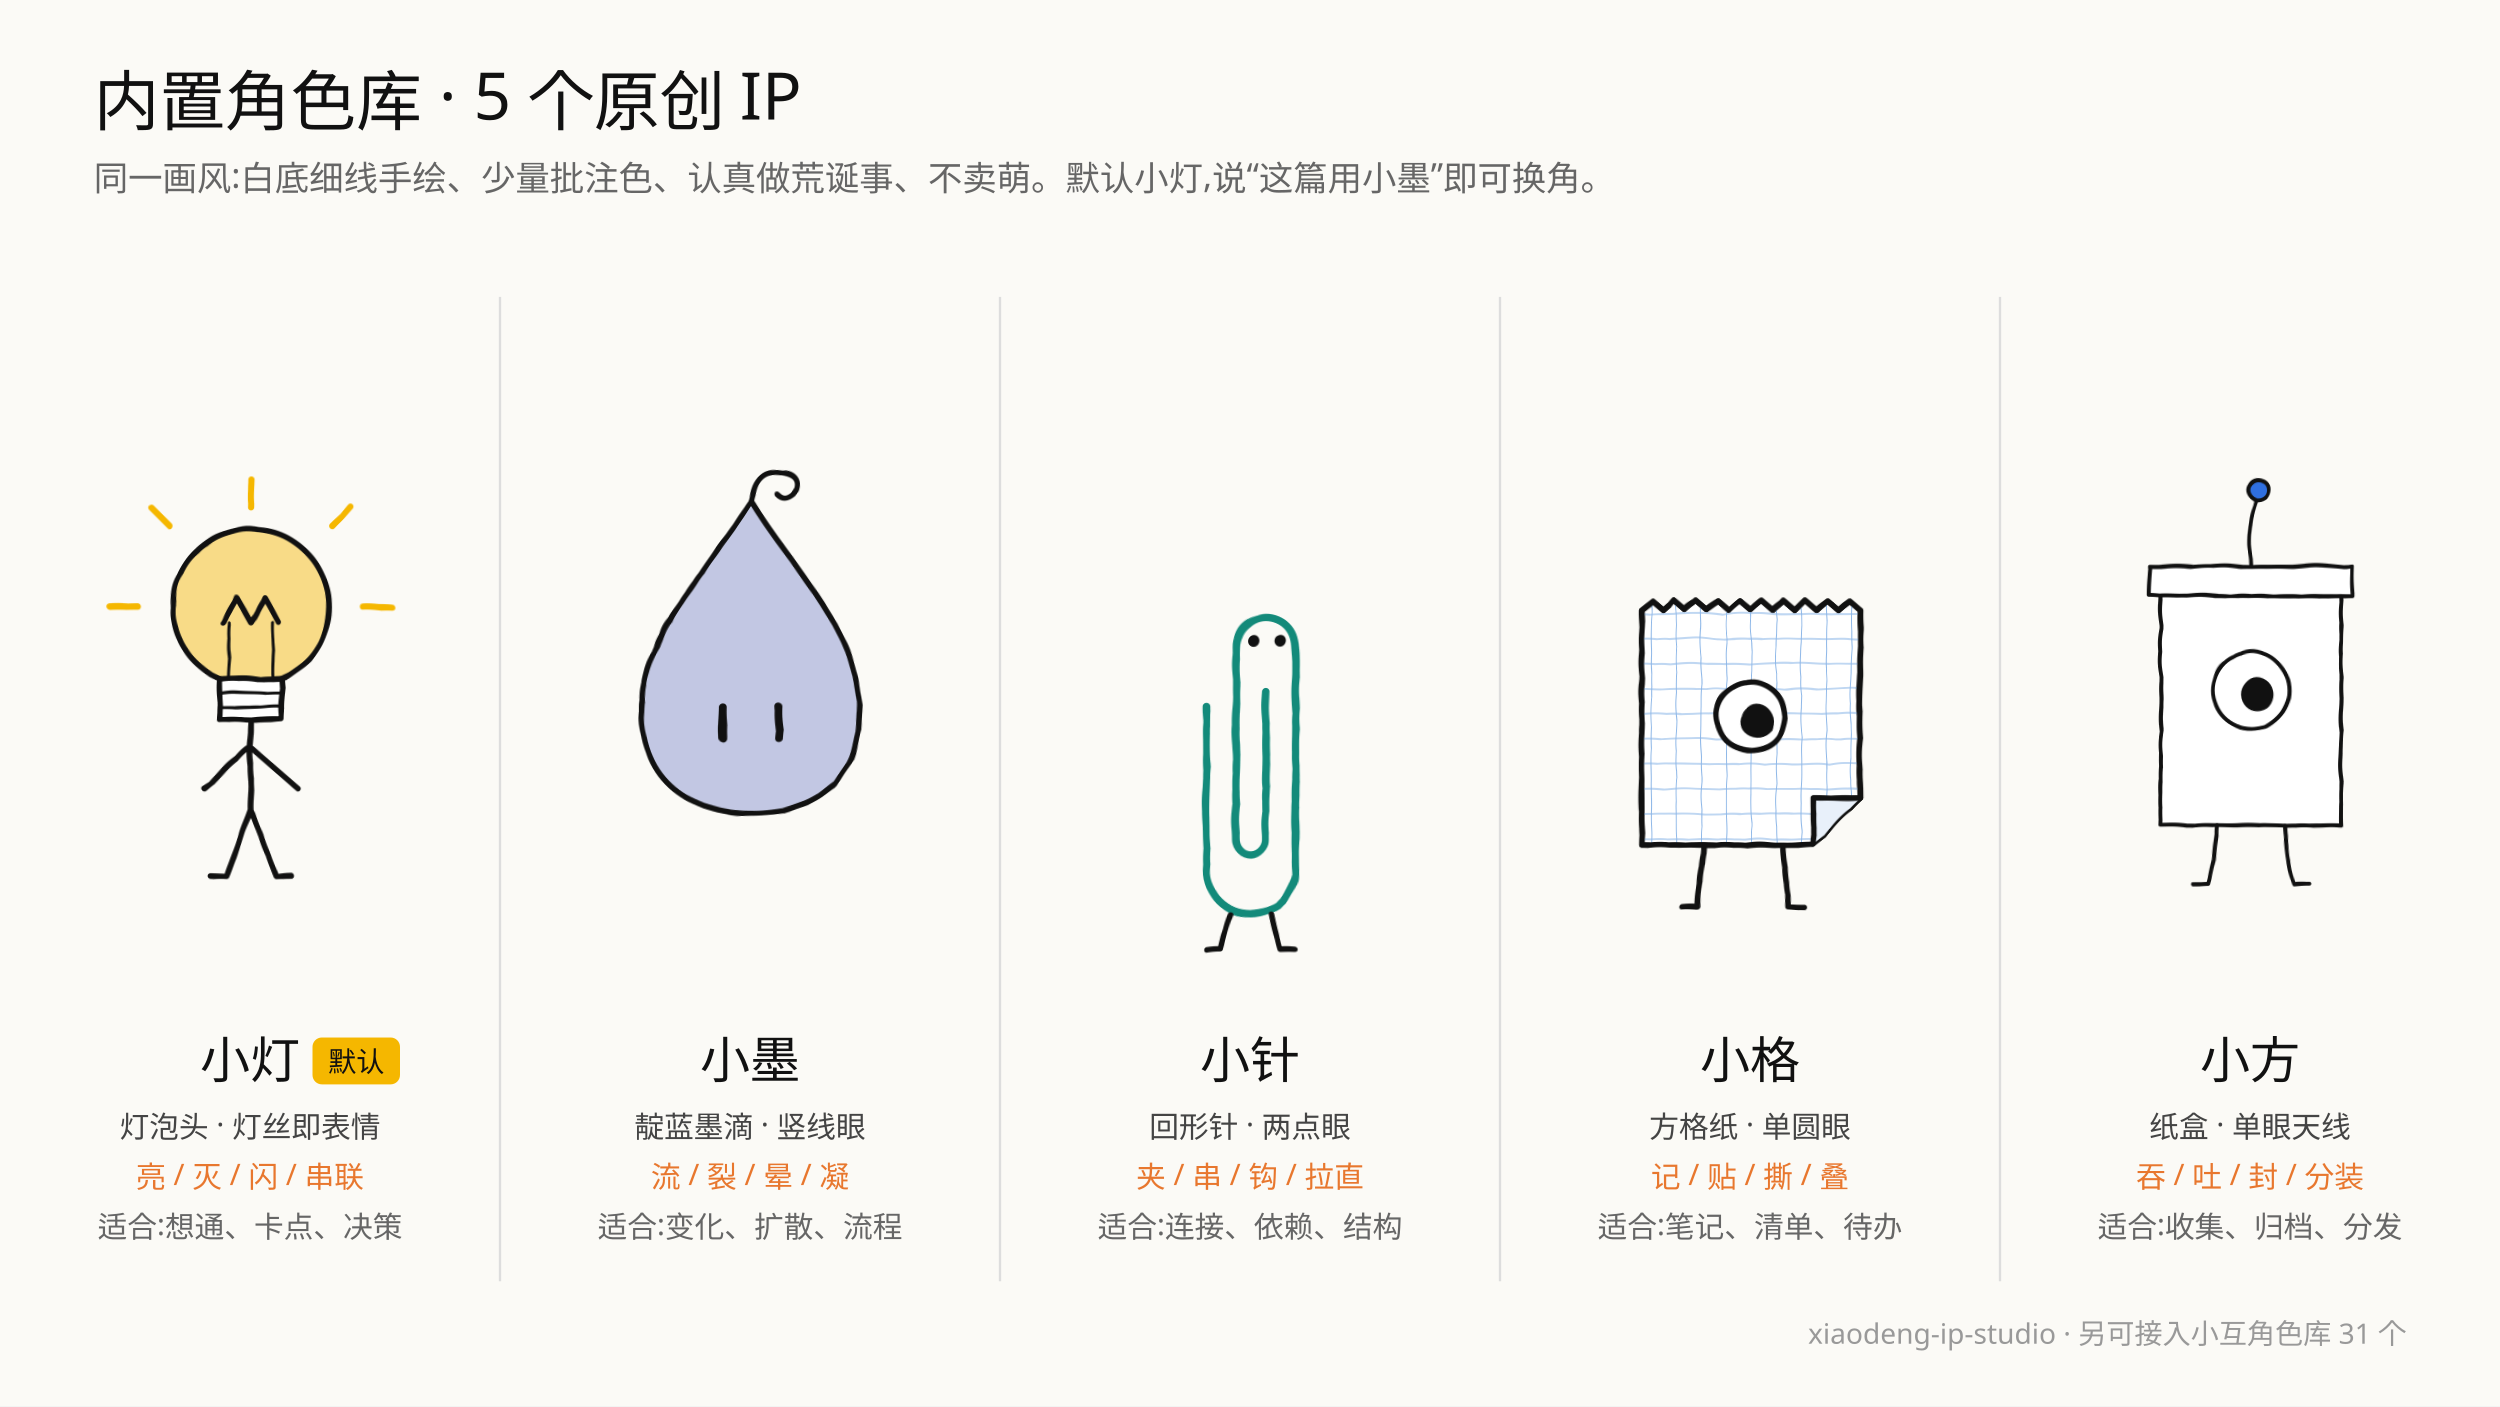
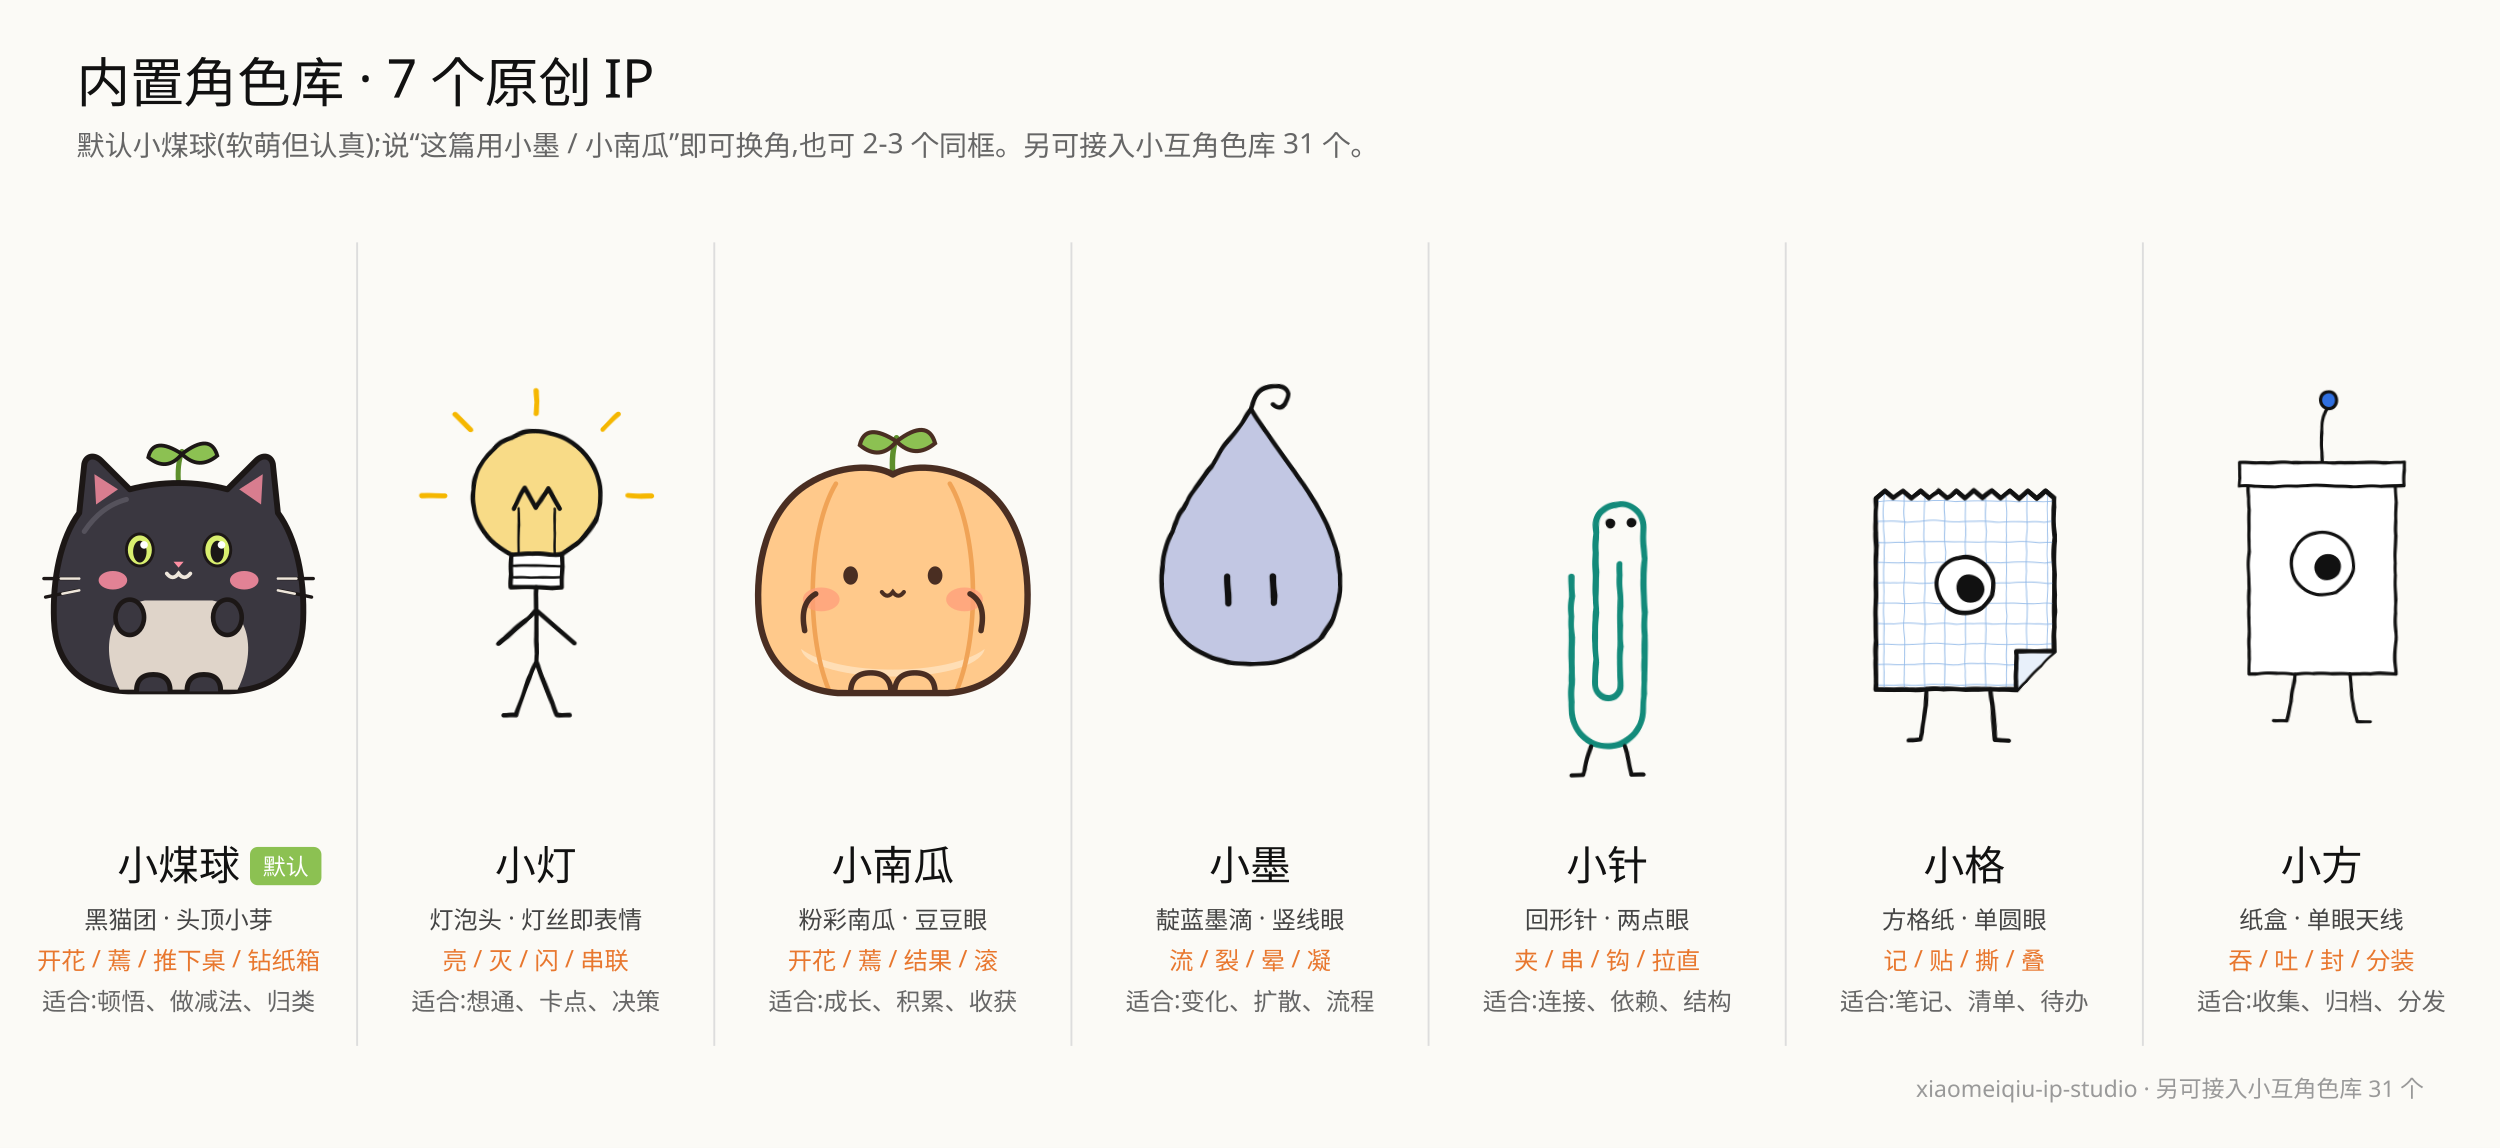
- <svg xmlns="http://www.w3.org/2000/svg" width="1600" height="900" viewBox="0 0 1600 900" font-family="WenQuanYi Zen Hei, sans-serif">
+ <svg xmlns="http://www.w3.org/2000/svg" width="1960" height="900" viewBox="0 0 1960 900" font-family="WenQuanYi Zen Hei, sans-serif">
  <defs>
    <filter id="r">
      <feTurbulence baseFrequency="0.03" numOctaves="2" seed="5" />
      <feDisplacementMap in="SourceGraphic" scale="2.2" />
    </filter>
    <pattern id="grid" width="16" height="16" patternUnits="userSpaceOnUse">
      <path d="M16 0 H0 V16" stroke="#8fb8e8" stroke-width="1.3" fill="none" />
    </pattern>
  </defs>
-   <rect width="1600" height="900" fill="#fbfaf6" />
-   <text x="60" y="80" font-size="42" fill="#111">内置角色库 · 5 个原创 IP</text>
-   <text x="60" y="122" font-size="22" fill="#666">同一画风:白底细线手绘、少量批注色、认真做荒诞事、不卖萌。默认小灯,说“这篇用小墨”即可换角。</text>
+   <rect width="1960" height="900" fill="#fbfaf6" />
+   <text x="60" y="80" font-size="42" fill="#111">内置角色库 · 7 个原创 IP</text>
+   <text x="60" y="122" font-size="22" fill="#666">默认小煤球(软萌但认真);说“这篇用小墨 / 小南瓜”即可换角,也可 2-3 个同框。另可接入小互角色库 31 个。</text>
+   <g transform="translate(140,480)">
+     <g transform="scale(0.66)">
+       <g transform="scale(1)">
+         <path d="M0 -153 q-2 -22 4 -38" stroke="#5d8f2c" stroke-width="6" fill="none" stroke-linecap="round" />
+         <path d="M4 -188 q-34 -22 -40 4 q22 18 40 -4 z" fill="#8cc152" stroke="#1c1716" stroke-width="4.5" />
+         <path d="M4 -188 q34 -26 42 2 q-22 18 -42 -2 z" fill="#8cc152" stroke="#1c1716" stroke-width="4.5" />
+         <path d="M-118 -118 L-112 -176 C-110 -186 -100 -188 -92 -180 L-58 -146 C-20 -156 20 -156 58 -146 L92 -180 C100 -188 110 -186 112 -176 L118 -118 C140 -88 150 -40 148 10 C146 60 118 92 60 94 L-60 94 C-118 92 -146 60 -148 10 C-150 -40 -140 -88 -118 -118 Z" fill="#3a3740" stroke="#1c1716" stroke-width="7" stroke-linejoin="round" />
+         <path d="M-100 -164 L-98 -128 L-72 -146 Z M100 -164 L98 -128 L72 -146 Z" fill="#ff8fa3" opacity="0.8" />
+         <path d="M-70 92 C-96 40 -80 -6 -40 -14 L40 -14 C80 -6 96 40 70 92 Z" fill="#f1e6d8" opacity="0.9" />
+         <path d="M-112 -96 q20 -30 50 -38" stroke="#55525c" stroke-width="6" fill="none" stroke-linecap="round" />
+         <path d="M-120 -40 h-40 M-120 -26 l-38 8 M120 -40 h40 M120 -26 l38 8" stroke="#1c1716" stroke-width="4" stroke-linecap="round" />
+         <path d="M-118 -40 h-22 M-118 -26 l-20 4 M118 -40 h22 M118 -26 l20 4" stroke="#efe7dc" stroke-width="3" stroke-linecap="round" />
+         <ellipse cx="-78" cy="-38" rx="17" ry="11" fill="#ff8fa3" opacity="0.85" />
+         <ellipse cx="78" cy="-38" rx="17" ry="11" fill="#ff8fa3" opacity="0.85" />
+         <ellipse cx="-46" cy="-74" rx="16" ry="19" fill="#d9ef6f" stroke="#1c1716" stroke-width="3.5" />
+         <ellipse cx="-46" cy="-72" rx="8" ry="13" fill="#1c1716" />
+         <circle cx="-41" cy="-80" r="4.5" fill="#fff" />
+         <ellipse cx="46" cy="-74" rx="16" ry="19" fill="#d9ef6f" stroke="#1c1716" stroke-width="3.5" />
+         <ellipse cx="46" cy="-72" rx="8" ry="13" fill="#1c1716" />
+         <circle cx="51" cy="-80" r="4.5" fill="#fff" />
+         <path d="M-14 -46 q7 9 14 0 q7 9 14 0" stroke="#efe7dc" stroke-width="4.5" fill="none" stroke-linecap="round" />
+         <path d="M-6 -60 h12 l-6 7 z" fill="#ff8fa3" />
+         <ellipse cx="-58" cy="6" rx="17" ry="21" fill="#3a3740" stroke="#1c1716" stroke-width="5.5" />
+         <ellipse cx="58" cy="6" rx="17" ry="21" fill="#3a3740" stroke="#1c1716" stroke-width="5.5" />
+         <path d="M-50 94 q0 -20 20 -20 q20 0 20 20 M10 94 q0 -20 20 -20 q20 0 20 20" stroke="#1c1716" stroke-width="6" fill="#3a3740" stroke-linecap="round" />
+       </g>
+     </g>
+   </g>
+   <text x="140" y="690" font-size="32" fill="#111" text-anchor="middle">小煤球</text>
+   <rect x="196" y="664" width="56" height="30" rx="6" fill="#8cc152" />
+   <text x="224" y="686" font-size="18" fill="#fff" text-anchor="middle">默认</text>
+   <text x="140" y="728" font-size="19" fill="#444" text-anchor="middle">黑猫团 · 头顶小芽</text>
+   <text x="140" y="760" font-size="19" fill="#e8772e" text-anchor="middle">开花 / 蔫 / 推下桌 / 钻纸箱</text>
+   <text x="140" y="792" font-size="19" fill="#666" text-anchor="middle">适合:顿悟、做减法、归类</text>
  <g stroke="#111" stroke-width="3.5" fill="none" stroke-linecap="round" stroke-linejoin="round" filter="url(#r)">
-     <g transform="translate(160,480)">
+     <g transform="translate(420,480)">
      <g transform="translate(0,-20)">
        <g transform="scale(1)">
          <circle cx="0" cy="-72" r="50" fill="#f5b700" fill-opacity="0.45" />
          <path d="M-14 -62 v38 M14 -62 v38" stroke-width="2" />
          <path d="M-18 -62 l9 -16 l9 16 l9 -16 l9 16" stroke-width="3.5" />
          <rect x="-20" y="-26" width="40" height="26" fill="#fff" />
          <path d="M-20 -17 h40 M-20 -8 h40" stroke-width="2" />
          <path d="M0 0 v58 M0 58 l-16 42 h-10 M0 58 l16 42 h10 M0 18 l-30 26 M0 18 l30 26" />
          <path d="M-72 -72 h-18 M72 -72 h18 M-52 -124 l-12 -12 M52 -124 l12 -12 M0 -136 v-18" stroke="#f5b700" stroke-width="4" />
        </g>
      </g>
    </g>
-     <g transform="translate(480,480)">
+   </g>
+   <text x="420" y="690" font-size="32" fill="#111" text-anchor="middle">小灯</text>
+   <text x="420" y="728" font-size="19" fill="#444" text-anchor="middle">灯泡头 · 灯丝即表情</text>
+   <text x="420" y="760" font-size="19" fill="#e8772e" text-anchor="middle">亮 / 灭 / 闪 / 串联</text>
+   <text x="420" y="792" font-size="19" fill="#666" text-anchor="middle">适合:想通、卡点、决策</text>
+   <g transform="translate(700,480)">
+     <g transform="scale(0.72)">
+       <g transform="scale(1)">
+         <path d="M0 -150 C-20 -162 -60 -160 -92 -140 C-138 -112 -150 -50 -146 0 C-142 52 -110 84 -60 88 L60 88 C110 84 142 52 146 0 C150 -50 138 -112 92 -140 C60 -160 20 -162 0 -150 Z" fill="#ffc98b" />
+         <path d="M-100 40 C-60 70 60 70 100 40 C90 80 -90 80 -100 40Z" fill="#fff3e0" opacity="0.5" />
+         <path d="M-62 -140 C-92 -90 -96 20 -70 84 M62 -140 C92 -90 96 20 70 84" stroke="#f0a356" stroke-width="5" fill="none" stroke-linecap="round" />
+         <path d="M0 -150 q-2 -24 4 -40" stroke="#5d8f2c" stroke-width="6" fill="none" stroke-linecap="round" />
+         <path d="M4 -186 q-34 -22 -40 4 q22 18 40 -4 z" fill="#8cc152" stroke="#4a2e22" stroke-width="4.5" />
+         <path d="M4 -186 q34 -26 42 2 q-22 18 -42 -2 z" fill="#8cc152" stroke="#4a2e22" stroke-width="4.5" />
+         <path d="M0 -150 C-20 -162 -60 -160 -92 -140 C-138 -112 -150 -50 -146 0 C-142 52 -110 84 -60 88 L60 88 C110 84 142 52 146 0 C150 -50 138 -112 92 -140 C60 -160 20 -162 0 -150 Z" fill="none" stroke="#4a2e22" stroke-width="7" stroke-linejoin="round" />
+         <ellipse cx="-46" cy="-40" rx="8" ry="10" fill="#4a2e22" />
+         <ellipse cx="46" cy="-40" rx="8" ry="10" fill="#4a2e22" />
+         <path d="M-12 -22 q6 8 12 0 q6 8 12 0" stroke="#4a2e22" stroke-width="4.5" fill="none" stroke-linecap="round" />
+         <ellipse cx="-78" cy="-14" rx="20" ry="13" fill="#ff9e7a" opacity="0.75" />
+         <ellipse cx="78" cy="-14" rx="20" ry="13" fill="#ff9e7a" opacity="0.75" />
+         <path d="M-96 20 q-6 -30 12 -40 M96 20 q6 -30 -12 -40" stroke="#4a2e22" stroke-width="6" fill="none" stroke-linecap="round" />
+         <path d="M-46 88 q0 -22 22 -22 q22 0 22 22 M2 88 q0 -22 22 -22 q22 0 22 22" stroke="#4a2e22" stroke-width="6" fill="none" stroke-linecap="round" />
+       </g>
+     </g>
+   </g>
+   <text x="700" y="690" font-size="32" fill="#111" text-anchor="middle">小南瓜</text>
+   <text x="700" y="728" font-size="19" fill="#444" text-anchor="middle">粉彩南瓜 · 豆豆眼</text>
+   <text x="700" y="760" font-size="19" fill="#e8772e" text-anchor="middle">开花 / 蔫 / 结果 / 滚</text>
+   <text x="700" y="792" font-size="19" fill="#666" text-anchor="middle">适合:成长、积累、收获</text>
+   <g stroke="#111" stroke-width="3.5" fill="none" stroke-linecap="round" stroke-linejoin="round" filter="url(#r)">
+     <g transform="translate(980,480)">
      <g transform="translate(0,-60)">
        <path d="M0 -100 C28 -55 70 -15 70 35 C70 80 38 100 0 100 C-38 100 -70 80 -70 35 C-70 -15 -28 -55 0 -100 Z" fill="#3f51b5" fill-opacity="0.3" />
        <path d="M0 -100 q4 -20 22 -18 q12 3 5 14 q-5 5 -10 0" />
        <path d="M-18 32 v20 M18 32 v20" stroke-width="5" />
      </g>
    </g>
-     <g transform="translate(800,480)">
+   </g>
+   <text x="980" y="690" font-size="32" fill="#111" text-anchor="middle">小墨</text>
+   <text x="980" y="728" font-size="19" fill="#444" text-anchor="middle">靛蓝墨滴 · 竖线眼</text>
+   <text x="980" y="760" font-size="19" fill="#e8772e" text-anchor="middle">流 / 裂 / 晕 / 凝</text>
+   <text x="980" y="792" font-size="19" fill="#666" text-anchor="middle">适合:变化、扩散、流程</text>
+   <g stroke="#111" stroke-width="3.5" fill="none" stroke-linecap="round" stroke-linejoin="round" filter="url(#r)">
+     <g transform="translate(1260,480)">
      <g transform="rotate(0) scale(0.95)">
        <path d="M10 -40 V60 A10 10 0 0 1 -10 60 V-70 A20 20 0 0 1 30 -70 V80 A30 30 0 0 1 -30 80 V-30" stroke="#138a7a" stroke-width="5" />
        <circle cx="2" cy="-74" r="4" fill="#111" stroke="none" />
        <circle cx="20" cy="-74" r="4" fill="#111" stroke="none" />
        <path d="M-14 110 l-6 24 h-10 M14 110 l6 24 h10" />
      </g>
    </g>
-     <g transform="translate(1120,480)">
+   </g>
+   <text x="1260" y="690" font-size="32" fill="#111" text-anchor="middle">小针</text>
+   <text x="1260" y="728" font-size="19" fill="#444" text-anchor="middle">回形针 · 两点眼</text>
+   <text x="1260" y="760" font-size="19" fill="#e8772e" text-anchor="middle">夹 / 串 / 钩 / 拉直</text>
+   <text x="1260" y="792" font-size="19" fill="#666" text-anchor="middle">适合:连接、依赖、结构</text>
+   <g stroke="#111" stroke-width="3.5" fill="none" stroke-linecap="round" stroke-linejoin="round" filter="url(#r)">
+     <g transform="translate(1540,480)">
      <g transform="translate(0,40)">
        <g transform="rotate(0) scale(1)">
          <path d="M-70 -130 l7 -6 l7 6 l7 -6 l7 6 l7 -6 l7 6 l7 -6 l7 6 l7 -6 l7 6 l7 -6 l7 6 l7 -6 l7 6 l7 -6 l7 6 l7 -6 l7 6 l7 -6 l7 6 v120 l-30 30 h-110 z" fill="#fff" />
          <path d="M-70 -130 l7 -6 l7 6 l7 -6 l7 6 l7 -6 l7 6 l7 -6 l7 6 l7 -6 l7 6 l7 -6 l7 6 l7 -6 l7 6 l7 -6 l7 6 l7 -6 l7 6 l7 -6 l7 6 v120 l-30 30 h-110 z" fill="url(#grid)" stroke="none" />
          <path d="M-70 -130 l7 -6 l7 6 l7 -6 l7 6 l7 -6 l7 6 l7 -6 l7 6 l7 -6 l7 6 l7 -6 l7 6 l7 -6 l7 6 l7 -6 l7 6 l7 -6 l7 6 l7 -6 l7 6 v120 l-30 30 h-110 z" />
          <path d="M70 -10 h-30 v30" fill="#e8f0fa" />
          <circle cx="0" cy="-62" r="22" fill="#fff" />
          <circle cx="4" cy="-59" r="9" fill="#111" />
          <path d="M-30 20 l-4 40 h-10 M20 20 l4 40 h10" />
        </g>
      </g>
    </g>
-     <g transform="translate(1440,480)">
+   </g>
+   <text x="1540" y="690" font-size="32" fill="#111" text-anchor="middle">小格</text>
+   <text x="1540" y="728" font-size="19" fill="#444" text-anchor="middle">方格纸 · 单圆眼</text>
+   <text x="1540" y="760" font-size="19" fill="#e8772e" text-anchor="middle">记 / 贴 / 撕 / 叠</text>
+   <text x="1540" y="792" font-size="19" fill="#666" text-anchor="middle">适合:笔记、清单、待办</text>
+   <g stroke="#111" stroke-width="3.5" fill="none" stroke-linecap="round" stroke-linejoin="round" filter="url(#r)">
+     <g transform="translate(1820,480)">
      <g transform="translate(0,-10) scale(0.72)">
        <path d="M0 -150 q-4 -40 6 -62" />
        <circle cx="7" cy="-218" r="9" fill="#2f6fe0" stroke="#111" />
        <rect x="-90" y="-150" width="180" height="26" fill="#fff" />
        <rect x="-80" y="-124" width="160" height="204" fill="#fff" />
        <circle cx="0" cy="-40" r="34" fill="#fff" />
        <circle cx="6" cy="-36" r="13" fill="#111" />
        <path d="M-30 80 q-2 30 -8 52 h-14" />
        <path d="M30 80 q2 30 8 52 h14" />
      </g>
    </g>
  </g>
-   <text x="160" y="690" font-size="32" fill="#111" text-anchor="middle">小灯</text>
-   <rect x="200" y="664" width="56" height="30" rx="6" fill="#f5b700" />
-   <text x="228" y="686" font-size="18" fill="#111" text-anchor="middle">默认</text>
-   <text x="160" y="728" font-size="19" fill="#444" text-anchor="middle">灯泡头 · 灯丝即表情</text>
-   <text x="160" y="760" font-size="19" fill="#e8772e" text-anchor="middle">亮 / 灭 / 闪 / 串联</text>
-   <text x="160" y="792" font-size="19" fill="#666" text-anchor="middle">适合:想通、卡点、决策</text>
-   <text x="480" y="690" font-size="32" fill="#111" text-anchor="middle">小墨</text>
-   <text x="480" y="728" font-size="19" fill="#444" text-anchor="middle">靛蓝墨滴 · 竖线眼</text>
-   <text x="480" y="760" font-size="19" fill="#e8772e" text-anchor="middle">流 / 裂 / 晕 / 凝</text>
-   <text x="480" y="792" font-size="19" fill="#666" text-anchor="middle">适合:变化、扩散、流程</text>
-   <text x="800" y="690" font-size="32" fill="#111" text-anchor="middle">小针</text>
-   <text x="800" y="728" font-size="19" fill="#444" text-anchor="middle">回形针 · 两点眼</text>
-   <text x="800" y="760" font-size="19" fill="#e8772e" text-anchor="middle">夹 / 串 / 钩 / 拉直</text>
-   <text x="800" y="792" font-size="19" fill="#666" text-anchor="middle">适合:连接、依赖、结构</text>
-   <text x="1120" y="690" font-size="32" fill="#111" text-anchor="middle">小格</text>
-   <text x="1120" y="728" font-size="19" fill="#444" text-anchor="middle">方格纸 · 单圆眼</text>
-   <text x="1120" y="760" font-size="19" fill="#e8772e" text-anchor="middle">记 / 贴 / 撕 / 叠</text>
-   <text x="1120" y="792" font-size="19" fill="#666" text-anchor="middle">适合:笔记、清单、待办</text>
-   <text x="1440" y="690" font-size="32" fill="#111" text-anchor="middle">小方</text>
-   <text x="1440" y="728" font-size="19" fill="#444" text-anchor="middle">纸盒 · 单眼天线</text>
-   <text x="1440" y="760" font-size="19" fill="#e8772e" text-anchor="middle">吞 / 吐 / 封 / 分装</text>
-   <text x="1440" y="792" font-size="19" fill="#666" text-anchor="middle">适合:收集、归档、分发</text>
-   <path d="M320 190 v630" stroke="#ddd" stroke-width="1.5" />
-   <path d="M640 190 v630" stroke="#ddd" stroke-width="1.5" />
-   <path d="M960 190 v630" stroke="#ddd" stroke-width="1.5" />
-   <path d="M1280 190 v630" stroke="#ddd" stroke-width="1.5" />
-   <text x="1540" y="860" font-size="18" fill="#999" text-anchor="end">xiaodeng-ip-studio · 另可接入小互角色库 31 个</text>
+   <text x="1820" y="690" font-size="32" fill="#111" text-anchor="middle">小方</text>
+   <text x="1820" y="728" font-size="19" fill="#444" text-anchor="middle">纸盒 · 单眼天线</text>
+   <text x="1820" y="760" font-size="19" fill="#e8772e" text-anchor="middle">吞 / 吐 / 封 / 分装</text>
+   <text x="1820" y="792" font-size="19" fill="#666" text-anchor="middle">适合:收集、归档、分发</text>
+   <path d="M280 190 v630" stroke="#ddd" stroke-width="1.5" />
+   <path d="M560 190 v630" stroke="#ddd" stroke-width="1.5" />
+   <path d="M840 190 v630" stroke="#ddd" stroke-width="1.5" />
+   <path d="M1120 190 v630" stroke="#ddd" stroke-width="1.5" />
+   <path d="M1400 190 v630" stroke="#ddd" stroke-width="1.5" />
+   <path d="M1680 190 v630" stroke="#ddd" stroke-width="1.5" />
+   <text x="1900" y="860" font-size="18" fill="#999" text-anchor="end">xiaomeiqiu-ip-studio · 另可接入小互角色库 31 个</text>
</svg>
